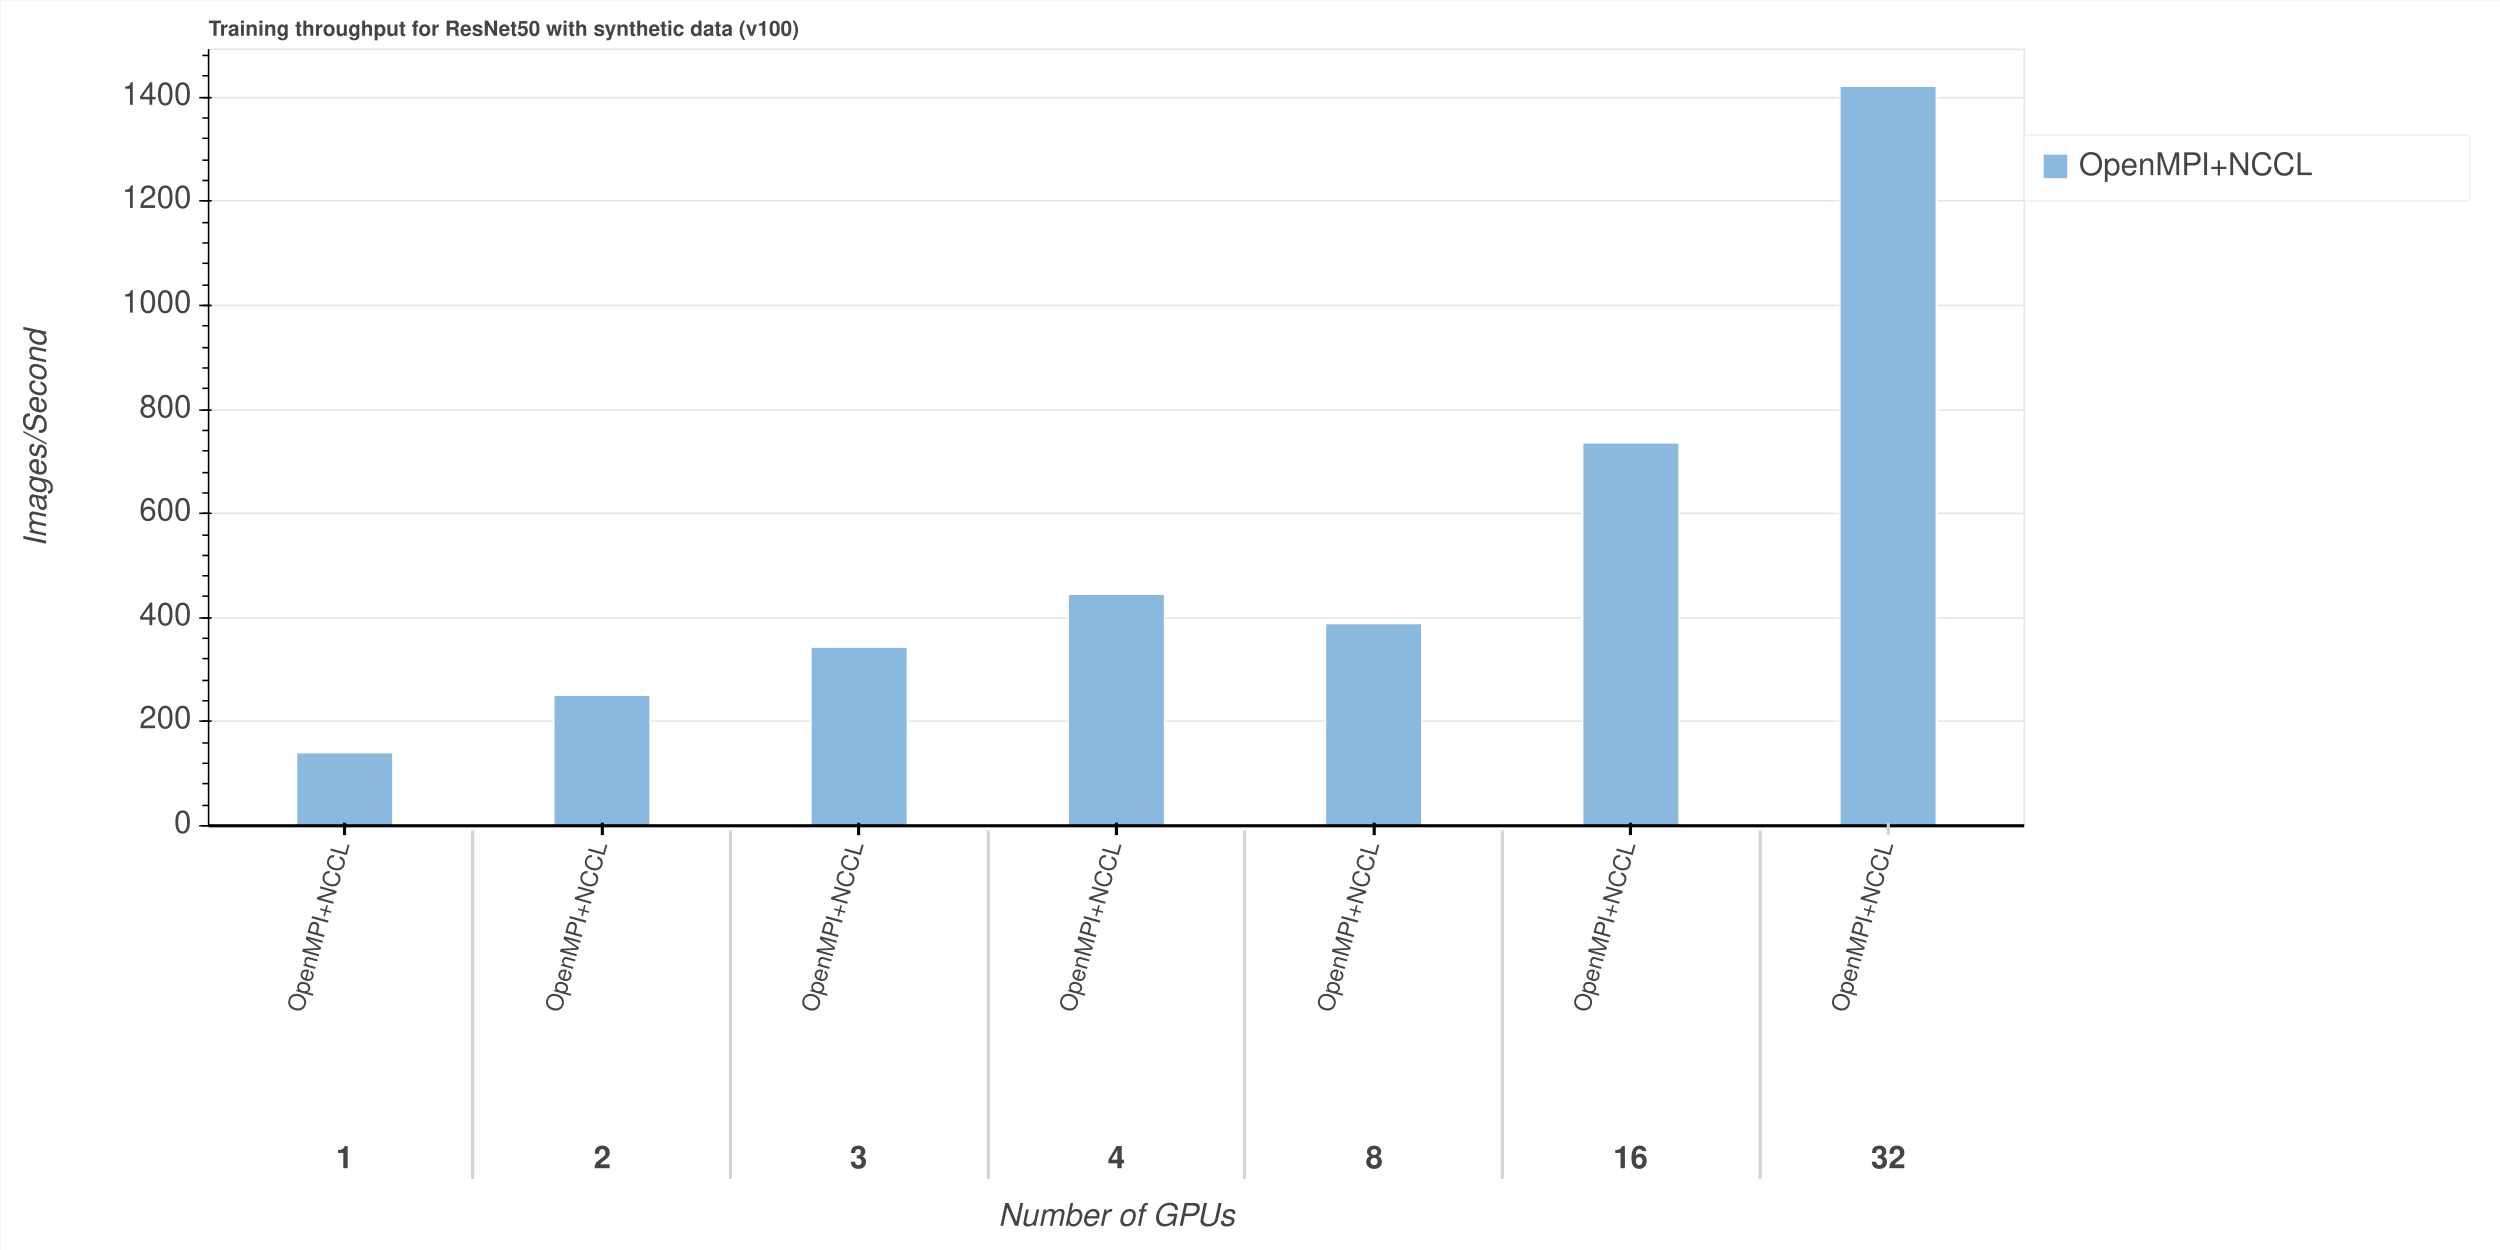
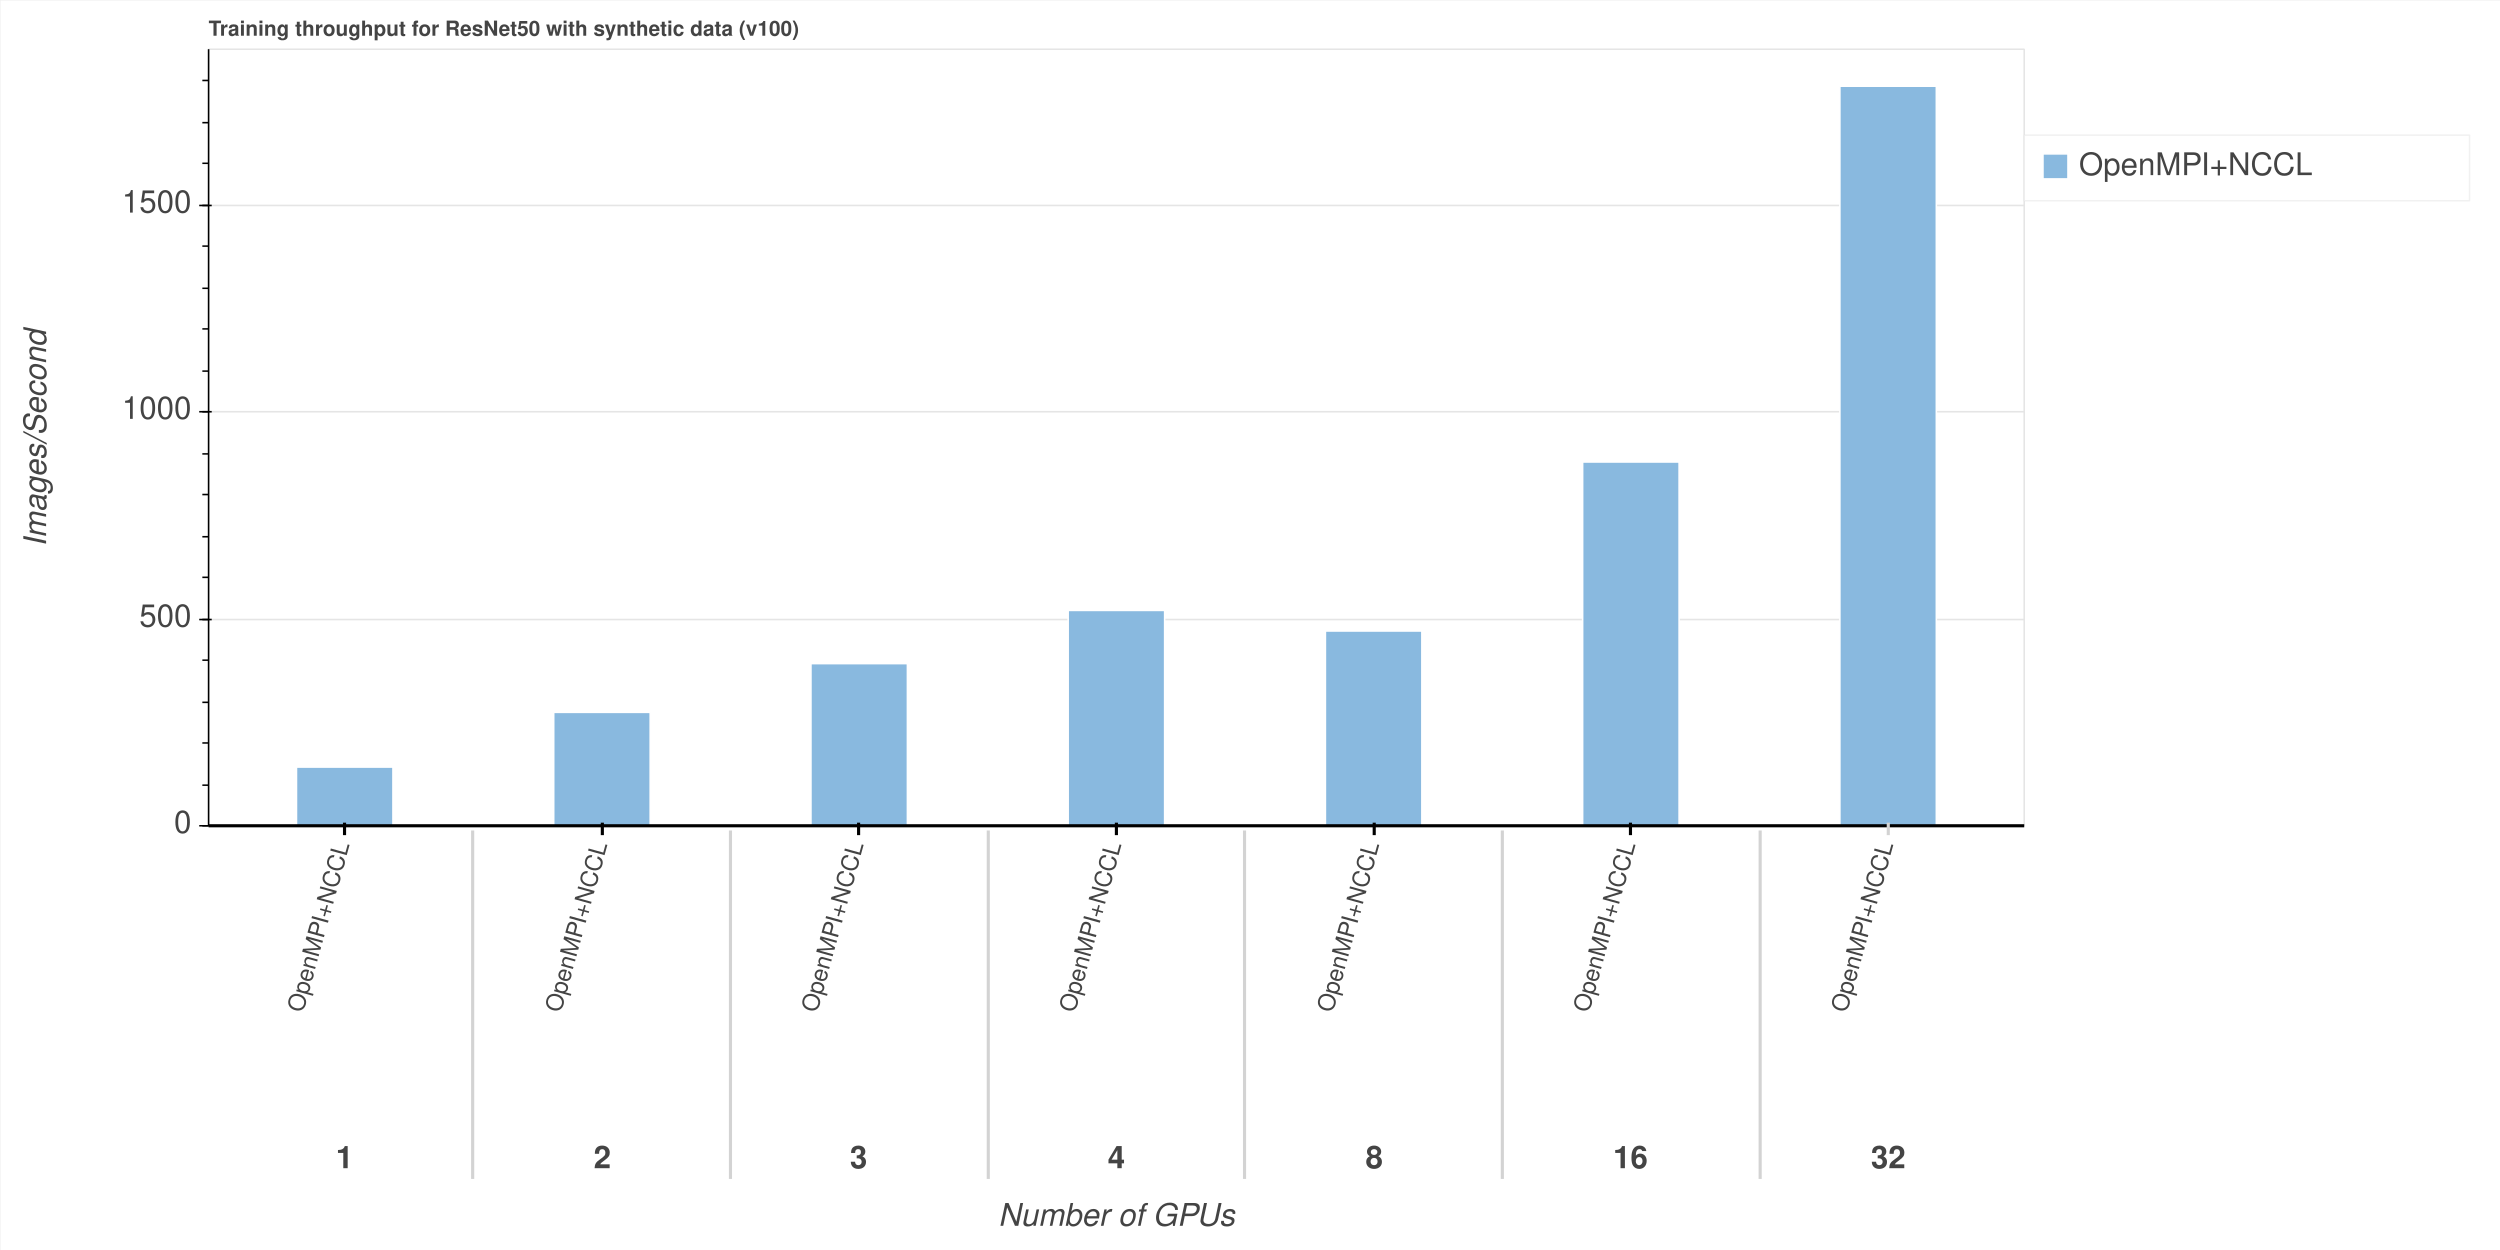
<svg xmlns="http://www.w3.org/2000/svg" version="1.1" width="1600" height="800" style="width: 1600px; height: 800px;">
  <defs>
-     <clipPath id="sODfdeTgTeHa">
+     <clipPath id="TzNAhDetJyKW">
      <path fill="none" stroke="none" d=" M 133 31 L 1295 31 L 1295 528 L 133 528 L 133 31 Z" />
    </clipPath>
-     <clipPath id="wWFnmvBiavqF">
+     <clipPath id="TnJHtVAHdOGi">
      <path fill="none" stroke="none" d=" M 133 31 L 1295 31 L 1295 528 L 133 528 L 133 31 Z" />
    </clipPath>
  </defs>
  <g>
    <g />
    <g />
    <g />
    <g transform="scale(1,1) translate(0.5,0.5)">
      <rect fill="#FFFFFF" stroke="none" x="0" y="0" width="1600" height="800" />
      <rect fill="#ffffff" stroke="none" x="0" y="0" width="1600" height="800" />
      <rect fill="#FFFFFF" stroke="none" x="133" y="31" width="1162" height="497" />
      <rect fill="#ffffff" stroke="none" x="133" y="31" width="1162" height="497" />
      <g>
        <rect fill="none" stroke="#e5e5e5" x="133" y="31" width="1162" height="497" stroke-linejoin="bevel" stroke-miterlimit="10" />
      </g>
-       <g clip-path="url(#sODfdeTgTeHa)">
+       <g clip-path="url(#TzNAhDetJyKW)">
        <g>
          <g />
          <g>
-             <path fill="none" stroke="#e5e5e5" paint-order="fill stroke markers" d=" M 133 461 L 1295 461" stroke-linejoin="bevel" stroke-miterlimit="10" />
-             <path fill="none" stroke="#e5e5e5" paint-order="fill stroke markers" d=" M 133 395 L 1295 395" stroke-linejoin="bevel" stroke-miterlimit="10" />
-             <path fill="none" stroke="#e5e5e5" paint-order="fill stroke markers" d=" M 133 328 L 1295 328" stroke-linejoin="bevel" stroke-miterlimit="10" />
-             <path fill="none" stroke="#e5e5e5" paint-order="fill stroke markers" d=" M 133 262 L 1295 262" stroke-linejoin="bevel" stroke-miterlimit="10" />
-             <path fill="none" stroke="#e5e5e5" paint-order="fill stroke markers" d=" M 133 195 L 1295 195" stroke-linejoin="bevel" stroke-miterlimit="10" />
-             <path fill="none" stroke="#e5e5e5" paint-order="fill stroke markers" d=" M 133 128 L 1295 128" stroke-linejoin="bevel" stroke-miterlimit="10" />
-             <path fill="none" stroke="#e5e5e5" paint-order="fill stroke markers" d=" M 133 62 L 1295 62" stroke-linejoin="bevel" stroke-miterlimit="10" />
+             <path fill="none" stroke="#e5e5e5" paint-order="fill stroke markers" d=" M 133 396 L 1295 396" stroke-linejoin="bevel" stroke-miterlimit="10" />
+             <path fill="none" stroke="#e5e5e5" paint-order="fill stroke markers" d=" M 133 263 L 1295 263" stroke-linejoin="bevel" stroke-miterlimit="10" />
+             <path fill="none" stroke="#e5e5e5" paint-order="fill stroke markers" d=" M 133 131 L 1295 131" stroke-linejoin="bevel" stroke-miterlimit="10" />
          </g>
          <g>
            <path fill="none" stroke="none" />
-             <rect fill="#89b9df" stroke="none" x="189.248" y="481.179" width="61.736" height="46.821" />
-             <path fill="none" stroke="white" paint-order="fill stroke markers" d=" M 189.248 481.179 L 250.983 481.179 L 250.983 528 L 189.248 528 L 189.248 481.179 Z" stroke-linejoin="bevel" stroke-miterlimit="10" />
-             <rect fill="#89b9df" stroke="none" x="353.876" y="444.416" width="61.736" height="83.584" />
-             <path fill="none" stroke="white" paint-order="fill stroke markers" d=" M 353.876 444.416 L 415.612 444.416 L 415.612 528 L 353.876 528 L 353.876 444.416 Z" stroke-linejoin="bevel" stroke-miterlimit="10" />
-             <rect fill="#89b9df" stroke="none" x="518.504" y="413.646" width="61.736" height="114.354" />
-             <path fill="none" stroke="white" paint-order="fill stroke markers" d=" M 518.504 413.646 L 580.24 413.646 L 580.24 528 L 518.504 528 L 518.504 413.646 Z" stroke-linejoin="bevel" stroke-miterlimit="10" />
-             <rect fill="#89b9df" stroke="none" x="683.132" y="379.779" width="61.736" height="148.221" />
-             <path fill="none" stroke="white" paint-order="fill stroke markers" d=" M 683.132 379.779 L 744.868 379.779 L 744.868 528 L 683.132 528 L 683.132 379.779 Z" stroke-linejoin="bevel" stroke-miterlimit="10" />
-             <rect fill="#89b9df" stroke="none" x="847.76" y="398.528" width="61.736" height="129.472" />
-             <path fill="none" stroke="white" paint-order="fill stroke markers" d=" M 847.76 398.528 L 909.496 398.528 L 909.496 528 L 847.76 528 L 847.76 398.528 Z" stroke-linejoin="bevel" stroke-miterlimit="10" />
-             <rect fill="#89b9df" stroke="none" x="1012.388" y="282.908" width="61.736" height="245.092" />
-             <path fill="none" stroke="white" paint-order="fill stroke markers" d=" M 1012.388 282.908 L 1074.124 282.908 L 1074.124 528 L 1012.388 528 L 1012.388 282.908 Z" stroke-linejoin="bevel" stroke-miterlimit="10" />
+             <rect fill="#89b9df" stroke="none" x="189.248" y="490.433" width="61.736" height="37.567" />
+             <path fill="none" stroke="white" paint-order="fill stroke markers" d=" M 189.248 490.433 L 250.983 490.433 L 250.983 528 L 189.248 528 L 189.248 490.433 Z" stroke-linejoin="bevel" stroke-miterlimit="10" />
+             <rect fill="#89b9df" stroke="none" x="353.876" y="455.408" width="61.736" height="72.592" />
+             <path fill="none" stroke="white" paint-order="fill stroke markers" d=" M 353.876 455.408 L 415.612 455.408 L 415.612 528 L 353.876 528 L 353.876 455.408 Z" stroke-linejoin="bevel" stroke-miterlimit="10" />
+             <rect fill="#89b9df" stroke="none" x="518.504" y="424.194" width="61.736" height="103.806" />
+             <path fill="none" stroke="white" paint-order="fill stroke markers" d=" M 518.504 424.194 L 580.24 424.194 L 580.24 528 L 518.504 528 L 518.504 424.194 Z" stroke-linejoin="bevel" stroke-miterlimit="10" />
+             <rect fill="#89b9df" stroke="none" x="683.132" y="390.175" width="61.736" height="137.825" />
+             <path fill="none" stroke="white" paint-order="fill stroke markers" d=" M 683.132 390.175 L 744.868 390.175 L 744.868 528 L 683.132 528 L 683.132 390.175 Z" stroke-linejoin="bevel" stroke-miterlimit="10" />
+             <rect fill="#89b9df" stroke="none" x="847.76" y="403.333" width="61.736" height="124.667" />
+             <path fill="none" stroke="white" paint-order="fill stroke markers" d=" M 847.76 403.333 L 909.496 403.333 L 909.496 528 L 847.76 528 L 847.76 403.333 Z" stroke-linejoin="bevel" stroke-miterlimit="10" />
+             <rect fill="#89b9df" stroke="none" x="1012.388" y="295.185" width="61.736" height="232.815" />
+             <path fill="none" stroke="white" paint-order="fill stroke markers" d=" M 1012.388 295.185 L 1074.124 295.185 L 1074.124 528 L 1012.388 528 L 1012.388 295.185 Z" stroke-linejoin="bevel" stroke-miterlimit="10" />
            <rect fill="#89b9df" stroke="none" x="1177.017" y="54.667" width="61.736" height="473.333" />
            <path fill="none" stroke="white" paint-order="fill stroke markers" d=" M 1177.017 54.667 L 1238.752 54.667 L 1238.752 528 L 1177.017 528 L 1177.017 54.667 Z" stroke-linejoin="bevel" stroke-miterlimit="10" />
          </g>
        </g>
      </g>
-       <g clip-path="url(#wWFnmvBiavqF)">
+       <g clip-path="url(#TnJHtVAHdOGi)">
        <g />
      </g>
      <g>
        <g fill="#444444" stroke="lightgrey" stroke-linejoin="bevel" stroke-miterlimit="10" stroke-width="2">
          <path fill="none" stroke="black" paint-order="fill stroke markers" d=" M 133 528 L 1295 528" stroke-linejoin="bevel" stroke-miterlimit="10" />
          <path fill="none" stroke="black" paint-order="fill stroke markers" d=" M 220 534 L 220 526" stroke-linejoin="bevel" stroke-miterlimit="10" />
          <path fill="none" stroke="black" paint-order="fill stroke markers" d=" M 385 534 L 385 526" stroke-linejoin="bevel" stroke-miterlimit="10" />
          <path fill="none" stroke="black" paint-order="fill stroke markers" d=" M 549 534 L 549 526" stroke-linejoin="bevel" stroke-miterlimit="10" />
          <path fill="none" stroke="black" paint-order="fill stroke markers" d=" M 714 534 L 714 526" stroke-linejoin="bevel" stroke-miterlimit="10" />
          <path fill="none" stroke="black" paint-order="fill stroke markers" d=" M 879 534 L 879 526" stroke-linejoin="bevel" stroke-miterlimit="10" />
          <path fill="none" stroke="black" paint-order="fill stroke markers" d=" M 1043 534 L 1043 526" stroke-linejoin="bevel" stroke-miterlimit="10" />
          <path fill="" stroke="" paint-order="fill stroke markers" d=" M 1208 534 L 1208 526" stroke-linejoin="bevel" stroke-miterlimit="10" />
          <g transform="translate(220,539) rotate(-74.48451,0,0)">
            <text fill="" stroke="none" font-family="helvetica" font-size="15px" font-style="normal" font-weight="normal" text-decoration="normal" x="0" y="0" text-anchor="end" dominant-baseline="central">OpenMPI+NCCL</text>
            <g transform="rotate(74.48451,0,0) translate(-220,-539) translate(385,539) rotate(-74.48451,0,0)">
              <text fill="" stroke="none" font-family="helvetica" font-size="15px" font-style="normal" font-weight="normal" text-decoration="normal" x="0" y="0" text-anchor="end" dominant-baseline="central">OpenMPI+NCCL</text>
              <g transform="rotate(74.48451,0,0) translate(-385,-539) translate(549,539) rotate(-74.48451,0,0)">
                <text fill="" stroke="none" font-family="helvetica" font-size="15px" font-style="normal" font-weight="normal" text-decoration="normal" x="0" y="0" text-anchor="end" dominant-baseline="central">OpenMPI+NCCL</text>
                <g transform="rotate(74.48451,0,0) translate(-549,-539) translate(714,539) rotate(-74.48451,0,0)">
                  <text fill="" stroke="none" font-family="helvetica" font-size="15px" font-style="normal" font-weight="normal" text-decoration="normal" x="0" y="0" text-anchor="end" dominant-baseline="central">OpenMPI+NCCL</text>
                  <g transform="rotate(74.48451,0,0) translate(-714,-539) translate(879,539) rotate(-74.48451,0,0)">
                    <text fill="" stroke="none" font-family="helvetica" font-size="15px" font-style="normal" font-weight="normal" text-decoration="normal" x="0" y="0" text-anchor="end" dominant-baseline="central">OpenMPI+NCCL</text>
                    <g transform="rotate(74.48451,0,0) translate(-879,-539) translate(1043,539) rotate(-74.48451,0,0)">
                      <text fill="" stroke="none" font-family="helvetica" font-size="15px" font-style="normal" font-weight="normal" text-decoration="normal" x="0" y="0" text-anchor="end" dominant-baseline="central">OpenMPI+NCCL</text>
                      <g transform="rotate(74.48451,0,0) translate(-1043,-539) translate(1208,539) rotate(-74.48451,0,0)">
                        <text fill="" stroke="none" font-family="helvetica" font-size="15px" font-style="normal" font-weight="normal" text-decoration="normal" x="0" y="0" text-anchor="end" dominant-baseline="central">OpenMPI+NCCL</text>
                        <g transform="rotate(74.48451,0,0) translate(-1208,-539) translate(220,738) rotate(0,0,0)">
                          <text fill="" stroke="none" font-family="helvetica" font-size="20px" font-style="normal" font-weight="bold" text-decoration="normal" x="0" y="0" text-anchor="middle" dominant-baseline="hanging">1</text>
                          <g transform="rotate(0,0,0) translate(-220,-738) translate(385,738) rotate(0,0,0)">
                            <text fill="" stroke="none" font-family="helvetica" font-size="20px" font-style="normal" font-weight="bold" text-decoration="normal" x="0" y="0" text-anchor="middle" dominant-baseline="hanging">2</text>
                            <g transform="rotate(0,0,0) translate(-385,-738) translate(549,738) rotate(0,0,0)">
                              <text fill="" stroke="none" font-family="helvetica" font-size="20px" font-style="normal" font-weight="bold" text-decoration="normal" x="0" y="0" text-anchor="middle" dominant-baseline="hanging">3</text>
                              <g transform="rotate(0,0,0) translate(-549,-738) translate(714,738) rotate(0,0,0)">
                                <text fill="" stroke="none" font-family="helvetica" font-size="20px" font-style="normal" font-weight="bold" text-decoration="normal" x="0" y="0" text-anchor="middle" dominant-baseline="hanging">4</text>
                                <g transform="rotate(0,0,0) translate(-714,-738) translate(879,738) rotate(0,0,0)">
                                  <text fill="" stroke="none" font-family="helvetica" font-size="20px" font-style="normal" font-weight="bold" text-decoration="normal" x="0" y="0" text-anchor="middle" dominant-baseline="hanging">8</text>
                                  <g transform="rotate(0,0,0) translate(-879,-738) translate(1043,738) rotate(0,0,0)">
                                    <text fill="" stroke="none" font-family="helvetica" font-size="20px" font-style="normal" font-weight="bold" text-decoration="normal" x="0" y="0" text-anchor="middle" dominant-baseline="hanging">16</text>
                                    <g transform="rotate(0,0,0) translate(-1043,-738) translate(1208,738) rotate(0,0,0)">
                                      <text fill="" stroke="none" font-family="helvetica" font-size="20px" font-style="normal" font-weight="bold" text-decoration="normal" x="0" y="0" text-anchor="middle" dominant-baseline="hanging">32</text>
                                      <g transform="rotate(0,0,0) translate(-1208,-738) translate(714,771) rotate(0,0,0)">
                                        <text fill="" stroke="none" font-family="helvetica" font-size="20px" font-style="italic" font-weight="normal" text-decoration="normal" x="0" y="0" text-anchor="middle" dominant-baseline="hanging">Number of GPUs</text>
                                        <g transform="rotate(0,0,0) translate(-714,-771)">
                                          <path fill="none" stroke="" paint-order="fill stroke markers" d=" M 302 754 L 302 531" />
                                          <path fill="none" stroke="" paint-order="fill stroke markers" d=" M 467 754 L 467 531" />
                                          <path fill="none" stroke="" paint-order="fill stroke markers" d=" M 632 754 L 632 531" />
                                          <path fill="none" stroke="" paint-order="fill stroke markers" d=" M 796 754 L 796 531" />
                                          <path fill="none" stroke="" paint-order="fill stroke markers" d=" M 961 754 L 961 531" />
                                          <path fill="none" stroke="" paint-order="fill stroke markers" d=" M 1126 754 L 1126 531" />
                                        </g>
                                      </g>
                                    </g>
                                  </g>
                                </g>
                              </g>
                            </g>
                          </g>
                        </g>
                      </g>
                    </g>
                  </g>
                </g>
              </g>
            </g>
          </g>
        </g>
        <g fill="#444444">
          <path fill="none" stroke="black" paint-order="fill stroke markers" d=" M 133 528 L 133 31" stroke-linejoin="bevel" stroke-miterlimit="10" />
          <path fill="none" stroke="black" paint-order="fill stroke markers" d=" M 127 528 L 135 528" stroke-linejoin="bevel" stroke-miterlimit="10" />
-           <path fill="none" stroke="black" paint-order="fill stroke markers" d=" M 127 461 L 135 461" stroke-linejoin="bevel" stroke-miterlimit="10" />
-           <path fill="none" stroke="black" paint-order="fill stroke markers" d=" M 127 395 L 135 395" stroke-linejoin="bevel" stroke-miterlimit="10" />
-           <path fill="none" stroke="black" paint-order="fill stroke markers" d=" M 127 328 L 135 328" stroke-linejoin="bevel" stroke-miterlimit="10" />
-           <path fill="none" stroke="black" paint-order="fill stroke markers" d=" M 127 262 L 135 262" stroke-linejoin="bevel" stroke-miterlimit="10" />
-           <path fill="none" stroke="black" paint-order="fill stroke markers" d=" M 127 195 L 135 195" stroke-linejoin="bevel" stroke-miterlimit="10" />
-           <path fill="none" stroke="black" paint-order="fill stroke markers" d=" M 127 128 L 135 128" stroke-linejoin="bevel" stroke-miterlimit="10" />
-           <path fill="none" stroke="black" paint-order="fill stroke markers" d=" M 127 62 L 135 62" stroke-linejoin="bevel" stroke-miterlimit="10" />
+           <path fill="none" stroke="black" paint-order="fill stroke markers" d=" M 127 396 L 135 396" stroke-linejoin="bevel" stroke-miterlimit="10" />
+           <path fill="none" stroke="black" paint-order="fill stroke markers" d=" M 127 263 L 135 263" stroke-linejoin="bevel" stroke-miterlimit="10" />
+           <path fill="none" stroke="black" paint-order="fill stroke markers" d=" M 127 131 L 135 131" stroke-linejoin="bevel" stroke-miterlimit="10" />
          <path fill="none" stroke="black" paint-order="fill stroke markers" d=" M 129 528 L 133 528" stroke-linejoin="bevel" stroke-miterlimit="10" />
-           <path fill="none" stroke="black" paint-order="fill stroke markers" d=" M 129 515 L 133 515" stroke-linejoin="bevel" stroke-miterlimit="10" />
-           <path fill="none" stroke="black" paint-order="fill stroke markers" d=" M 129 501 L 133 501" stroke-linejoin="bevel" stroke-miterlimit="10" />
-           <path fill="none" stroke="black" paint-order="fill stroke markers" d=" M 129 488 L 133 488" stroke-linejoin="bevel" stroke-miterlimit="10" />
+           <path fill="none" stroke="black" paint-order="fill stroke markers" d=" M 129 502 L 133 502" stroke-linejoin="bevel" stroke-miterlimit="10" />
          <path fill="none" stroke="black" paint-order="fill stroke markers" d=" M 129 475 L 133 475" stroke-linejoin="bevel" stroke-miterlimit="10" />
-           <path fill="none" stroke="black" paint-order="fill stroke markers" d=" M 129 461 L 133 461" stroke-linejoin="bevel" stroke-miterlimit="10" />
-           <path fill="none" stroke="black" paint-order="fill stroke markers" d=" M 129 448 L 133 448" stroke-linejoin="bevel" stroke-miterlimit="10" />
-           <path fill="none" stroke="black" paint-order="fill stroke markers" d=" M 129 435 L 133 435" stroke-linejoin="bevel" stroke-miterlimit="10" />
-           <path fill="none" stroke="black" paint-order="fill stroke markers" d=" M 129 421 L 133 421" stroke-linejoin="bevel" stroke-miterlimit="10" />
-           <path fill="none" stroke="black" paint-order="fill stroke markers" d=" M 129 408 L 133 408" stroke-linejoin="bevel" stroke-miterlimit="10" />
-           <path fill="none" stroke="black" paint-order="fill stroke markers" d=" M 129 395 L 133 395" stroke-linejoin="bevel" stroke-miterlimit="10" />
-           <path fill="none" stroke="black" paint-order="fill stroke markers" d=" M 129 381 L 133 381" stroke-linejoin="bevel" stroke-miterlimit="10" />
-           <path fill="none" stroke="black" paint-order="fill stroke markers" d=" M 129 368 L 133 368" stroke-linejoin="bevel" stroke-miterlimit="10" />
-           <path fill="none" stroke="black" paint-order="fill stroke markers" d=" M 129 355 L 133 355" stroke-linejoin="bevel" stroke-miterlimit="10" />
-           <path fill="none" stroke="black" paint-order="fill stroke markers" d=" M 129 342 L 133 342" stroke-linejoin="bevel" stroke-miterlimit="10" />
-           <path fill="none" stroke="black" paint-order="fill stroke markers" d=" M 129 328 L 133 328" stroke-linejoin="bevel" stroke-miterlimit="10" />
-           <path fill="none" stroke="black" paint-order="fill stroke markers" d=" M 129 315 L 133 315" stroke-linejoin="bevel" stroke-miterlimit="10" />
-           <path fill="none" stroke="black" paint-order="fill stroke markers" d=" M 129 302 L 133 302" stroke-linejoin="bevel" stroke-miterlimit="10" />
-           <path fill="none" stroke="black" paint-order="fill stroke markers" d=" M 129 288 L 133 288" stroke-linejoin="bevel" stroke-miterlimit="10" />
-           <path fill="none" stroke="black" paint-order="fill stroke markers" d=" M 129 275 L 133 275" stroke-linejoin="bevel" stroke-miterlimit="10" />
-           <path fill="none" stroke="black" paint-order="fill stroke markers" d=" M 129 262 L 133 262" stroke-linejoin="bevel" stroke-miterlimit="10" />
-           <path fill="none" stroke="black" paint-order="fill stroke markers" d=" M 129 248 L 133 248" stroke-linejoin="bevel" stroke-miterlimit="10" />
-           <path fill="none" stroke="black" paint-order="fill stroke markers" d=" M 129 235 L 133 235" stroke-linejoin="bevel" stroke-miterlimit="10" />
-           <path fill="none" stroke="black" paint-order="fill stroke markers" d=" M 129 222 L 133 222" stroke-linejoin="bevel" stroke-miterlimit="10" />
-           <path fill="none" stroke="black" paint-order="fill stroke markers" d=" M 129 208 L 133 208" stroke-linejoin="bevel" stroke-miterlimit="10" />
-           <path fill="none" stroke="black" paint-order="fill stroke markers" d=" M 129 195 L 133 195" stroke-linejoin="bevel" stroke-miterlimit="10" />
-           <path fill="none" stroke="black" paint-order="fill stroke markers" d=" M 129 182 L 133 182" stroke-linejoin="bevel" stroke-miterlimit="10" />
-           <path fill="none" stroke="black" paint-order="fill stroke markers" d=" M 129 168 L 133 168" stroke-linejoin="bevel" stroke-miterlimit="10" />
-           <path fill="none" stroke="black" paint-order="fill stroke markers" d=" M 129 155 L 133 155" stroke-linejoin="bevel" stroke-miterlimit="10" />
-           <path fill="none" stroke="black" paint-order="fill stroke markers" d=" M 129 142 L 133 142" stroke-linejoin="bevel" stroke-miterlimit="10" />
-           <path fill="none" stroke="black" paint-order="fill stroke markers" d=" M 129 128 L 133 128" stroke-linejoin="bevel" stroke-miterlimit="10" />
-           <path fill="none" stroke="black" paint-order="fill stroke markers" d=" M 129 115 L 133 115" stroke-linejoin="bevel" stroke-miterlimit="10" />
-           <path fill="none" stroke="black" paint-order="fill stroke markers" d=" M 129 102 L 133 102" stroke-linejoin="bevel" stroke-miterlimit="10" />
-           <path fill="none" stroke="black" paint-order="fill stroke markers" d=" M 129 88 L 133 88" stroke-linejoin="bevel" stroke-miterlimit="10" />
-           <path fill="none" stroke="black" paint-order="fill stroke markers" d=" M 129 75 L 133 75" stroke-linejoin="bevel" stroke-miterlimit="10" />
-           <path fill="none" stroke="black" paint-order="fill stroke markers" d=" M 129 62 L 133 62" stroke-linejoin="bevel" stroke-miterlimit="10" />
-           <path fill="none" stroke="black" paint-order="fill stroke markers" d=" M 129 48 L 133 48" stroke-linejoin="bevel" stroke-miterlimit="10" />
-           <path fill="" stroke="black" paint-order="fill stroke markers" d=" M 129 35 L 133 35" stroke-linejoin="bevel" stroke-miterlimit="10" />
+           <path fill="none" stroke="black" paint-order="fill stroke markers" d=" M 129 449 L 133 449" stroke-linejoin="bevel" stroke-miterlimit="10" />
+           <path fill="none" stroke="black" paint-order="fill stroke markers" d=" M 129 422 L 133 422" stroke-linejoin="bevel" stroke-miterlimit="10" />
+           <path fill="none" stroke="black" paint-order="fill stroke markers" d=" M 129 396 L 133 396" stroke-linejoin="bevel" stroke-miterlimit="10" />
+           <path fill="none" stroke="black" paint-order="fill stroke markers" d=" M 129 369 L 133 369" stroke-linejoin="bevel" stroke-miterlimit="10" />
+           <path fill="none" stroke="black" paint-order="fill stroke markers" d=" M 129 343 L 133 343" stroke-linejoin="bevel" stroke-miterlimit="10" />
+           <path fill="none" stroke="black" paint-order="fill stroke markers" d=" M 129 316 L 133 316" stroke-linejoin="bevel" stroke-miterlimit="10" />
+           <path fill="none" stroke="black" paint-order="fill stroke markers" d=" M 129 290 L 133 290" stroke-linejoin="bevel" stroke-miterlimit="10" />
+           <path fill="none" stroke="black" paint-order="fill stroke markers" d=" M 129 263 L 133 263" stroke-linejoin="bevel" stroke-miterlimit="10" />
+           <path fill="none" stroke="black" paint-order="fill stroke markers" d=" M 129 237 L 133 237" stroke-linejoin="bevel" stroke-miterlimit="10" />
+           <path fill="none" stroke="black" paint-order="fill stroke markers" d=" M 129 210 L 133 210" stroke-linejoin="bevel" stroke-miterlimit="10" />
+           <path fill="none" stroke="black" paint-order="fill stroke markers" d=" M 129 184 L 133 184" stroke-linejoin="bevel" stroke-miterlimit="10" />
+           <path fill="none" stroke="black" paint-order="fill stroke markers" d=" M 129 157 L 133 157" stroke-linejoin="bevel" stroke-miterlimit="10" />
+           <path fill="none" stroke="black" paint-order="fill stroke markers" d=" M 129 131 L 133 131" stroke-linejoin="bevel" stroke-miterlimit="10" />
+           <path fill="none" stroke="black" paint-order="fill stroke markers" d=" M 129 104 L 133 104" stroke-linejoin="bevel" stroke-miterlimit="10" />
+           <path fill="none" stroke="black" paint-order="fill stroke markers" d=" M 129 78 L 133 78" stroke-linejoin="bevel" stroke-miterlimit="10" />
+           <path fill="" stroke="black" paint-order="fill stroke markers" d=" M 129 51 L 133 51" stroke-linejoin="bevel" stroke-miterlimit="10" />
          <g transform="translate(122,528) rotate(0,0,0)">
            <text fill="" stroke="none" font-family="helvetica" font-size="20px" font-style="normal" font-weight="normal" text-decoration="normal" x="0" y="0" text-anchor="end" dominant-baseline="central">0</text>
-             <g transform="rotate(0,0,0) translate(-122,-528) translate(122,461) rotate(0,0,0)">
-               <text fill="" stroke="none" font-family="helvetica" font-size="20px" font-style="normal" font-weight="normal" text-decoration="normal" x="0" y="0" text-anchor="end" dominant-baseline="central">200</text>
-               <g transform="rotate(0,0,0) translate(-122,-461) translate(122,395) rotate(0,0,0)">
-                 <text fill="" stroke="none" font-family="helvetica" font-size="20px" font-style="normal" font-weight="normal" text-decoration="normal" x="0" y="0" text-anchor="end" dominant-baseline="central">400</text>
-                 <g transform="rotate(0,0,0) translate(-122,-395) translate(122,328) rotate(0,0,0)">
-                   <text fill="" stroke="none" font-family="helvetica" font-size="20px" font-style="normal" font-weight="normal" text-decoration="normal" x="0" y="0" text-anchor="end" dominant-baseline="central">600</text>
-                   <g transform="rotate(0,0,0) translate(-122,-328) translate(122,262) rotate(0,0,0)">
-                     <text fill="" stroke="none" font-family="helvetica" font-size="20px" font-style="normal" font-weight="normal" text-decoration="normal" x="0" y="0" text-anchor="end" dominant-baseline="central">800</text>
-                     <g transform="rotate(0,0,0) translate(-122,-262) translate(122,195) rotate(0,0,0)">
-                       <text fill="" stroke="none" font-family="helvetica" font-size="20px" font-style="normal" font-weight="normal" text-decoration="normal" x="0" y="0" text-anchor="end" dominant-baseline="central">1000</text>
-                       <g transform="rotate(0,0,0) translate(-122,-195) translate(122,128) rotate(0,0,0)">
-                         <text fill="" stroke="none" font-family="helvetica" font-size="20px" font-style="normal" font-weight="normal" text-decoration="normal" x="0" y="0" text-anchor="end" dominant-baseline="central">1200</text>
-                         <g transform="rotate(0,0,0) translate(-122,-128) translate(122,62) rotate(0,0,0)">
-                           <text fill="" stroke="none" font-family="helvetica" font-size="20px" font-style="normal" font-weight="normal" text-decoration="normal" x="0" y="0" text-anchor="end" dominant-baseline="central">1400</text>
-                           <g transform="rotate(0,0,0) translate(-122,-62) translate(29,280) rotate(-90,0,0)">
-                             <text fill="" stroke="none" font-family="helvetica" font-size="20px" font-style="italic" font-weight="normal" text-decoration="normal" x="0" y="0" text-anchor="middle" dominant-baseline="alphabetic">Images/Second</text>
-                             <g transform="rotate(90,0,0) translate(-29,-280)" />
-                           </g>
-                         </g>
-                       </g>
-                     </g>
+             <g transform="rotate(0,0,0) translate(-122,-528) translate(122,396) rotate(0,0,0)">
+               <text fill="" stroke="none" font-family="helvetica" font-size="20px" font-style="normal" font-weight="normal" text-decoration="normal" x="0" y="0" text-anchor="end" dominant-baseline="central">500</text>
+               <g transform="rotate(0,0,0) translate(-122,-396) translate(122,263) rotate(0,0,0)">
+                 <text fill="" stroke="none" font-family="helvetica" font-size="20px" font-style="normal" font-weight="normal" text-decoration="normal" x="0" y="0" text-anchor="end" dominant-baseline="central">1000</text>
+                 <g transform="rotate(0,0,0) translate(-122,-263) translate(122,131) rotate(0,0,0)">
+                   <text fill="" stroke="none" font-family="helvetica" font-size="20px" font-style="normal" font-weight="normal" text-decoration="normal" x="0" y="0" text-anchor="end" dominant-baseline="central">1500</text>
+                   <g transform="rotate(0,0,0) translate(-122,-131) translate(29,280) rotate(-90,0,0)">
+                     <text fill="" stroke="none" font-family="helvetica" font-size="20px" font-style="italic" font-weight="normal" text-decoration="normal" x="0" y="0" text-anchor="middle" dominant-baseline="alphabetic">Images/Second</text>
+                     <g transform="rotate(90,0,0) translate(-29,-280)" />
                  </g>
                </g>
              </g>
            </g>
          </g>
        </g>
        <g />
        <g>
          <path fill="#ffffff" stroke="#e5e5e5" paint-order="fill stroke markers" d=" M 1295 86 L 1580 86 L 1580 128 L 1295 128 L 1295 86 Z" fill-opacity="0.95" stroke-linejoin="bevel" stroke-miterlimit="10" stroke-opacity="0.5" />
          <text fill="#444444" stroke="none" font-family="helvetica" font-size="20px" font-style="normal" font-weight="normal" text-decoration="normal" x="1330" y="107" text-anchor="start" dominant-baseline="central">OpenMPI+NCCL</text>
          <rect fill="#89b9df" stroke="none" x="1307" y="98" width="16" height="16" />
          <path fill="none" stroke="white" paint-order="fill stroke markers" d=" M 1307 98 L 1323 98 L 1323 114 L 1307 114 L 1307 98 Z" stroke-linejoin="bevel" stroke-miterlimit="10" />
        </g>
        <g fill="#444444">
          <path fill="" stroke="none" d="" />
          <g transform="translate(133,26)">
            <path fill="none" stroke="none" />
            <text fill="" stroke="none" font-family="helvetica" font-size="10pt" font-style="normal" font-weight="bold" text-decoration="normal" x="0" y="0" text-anchor="start" dominant-baseline="text-after-edge">Training throughput for ResNet50 with synthetic data (v100)</text>
          </g>
        </g>
      </g>
    </g>
  </g>
</svg>
